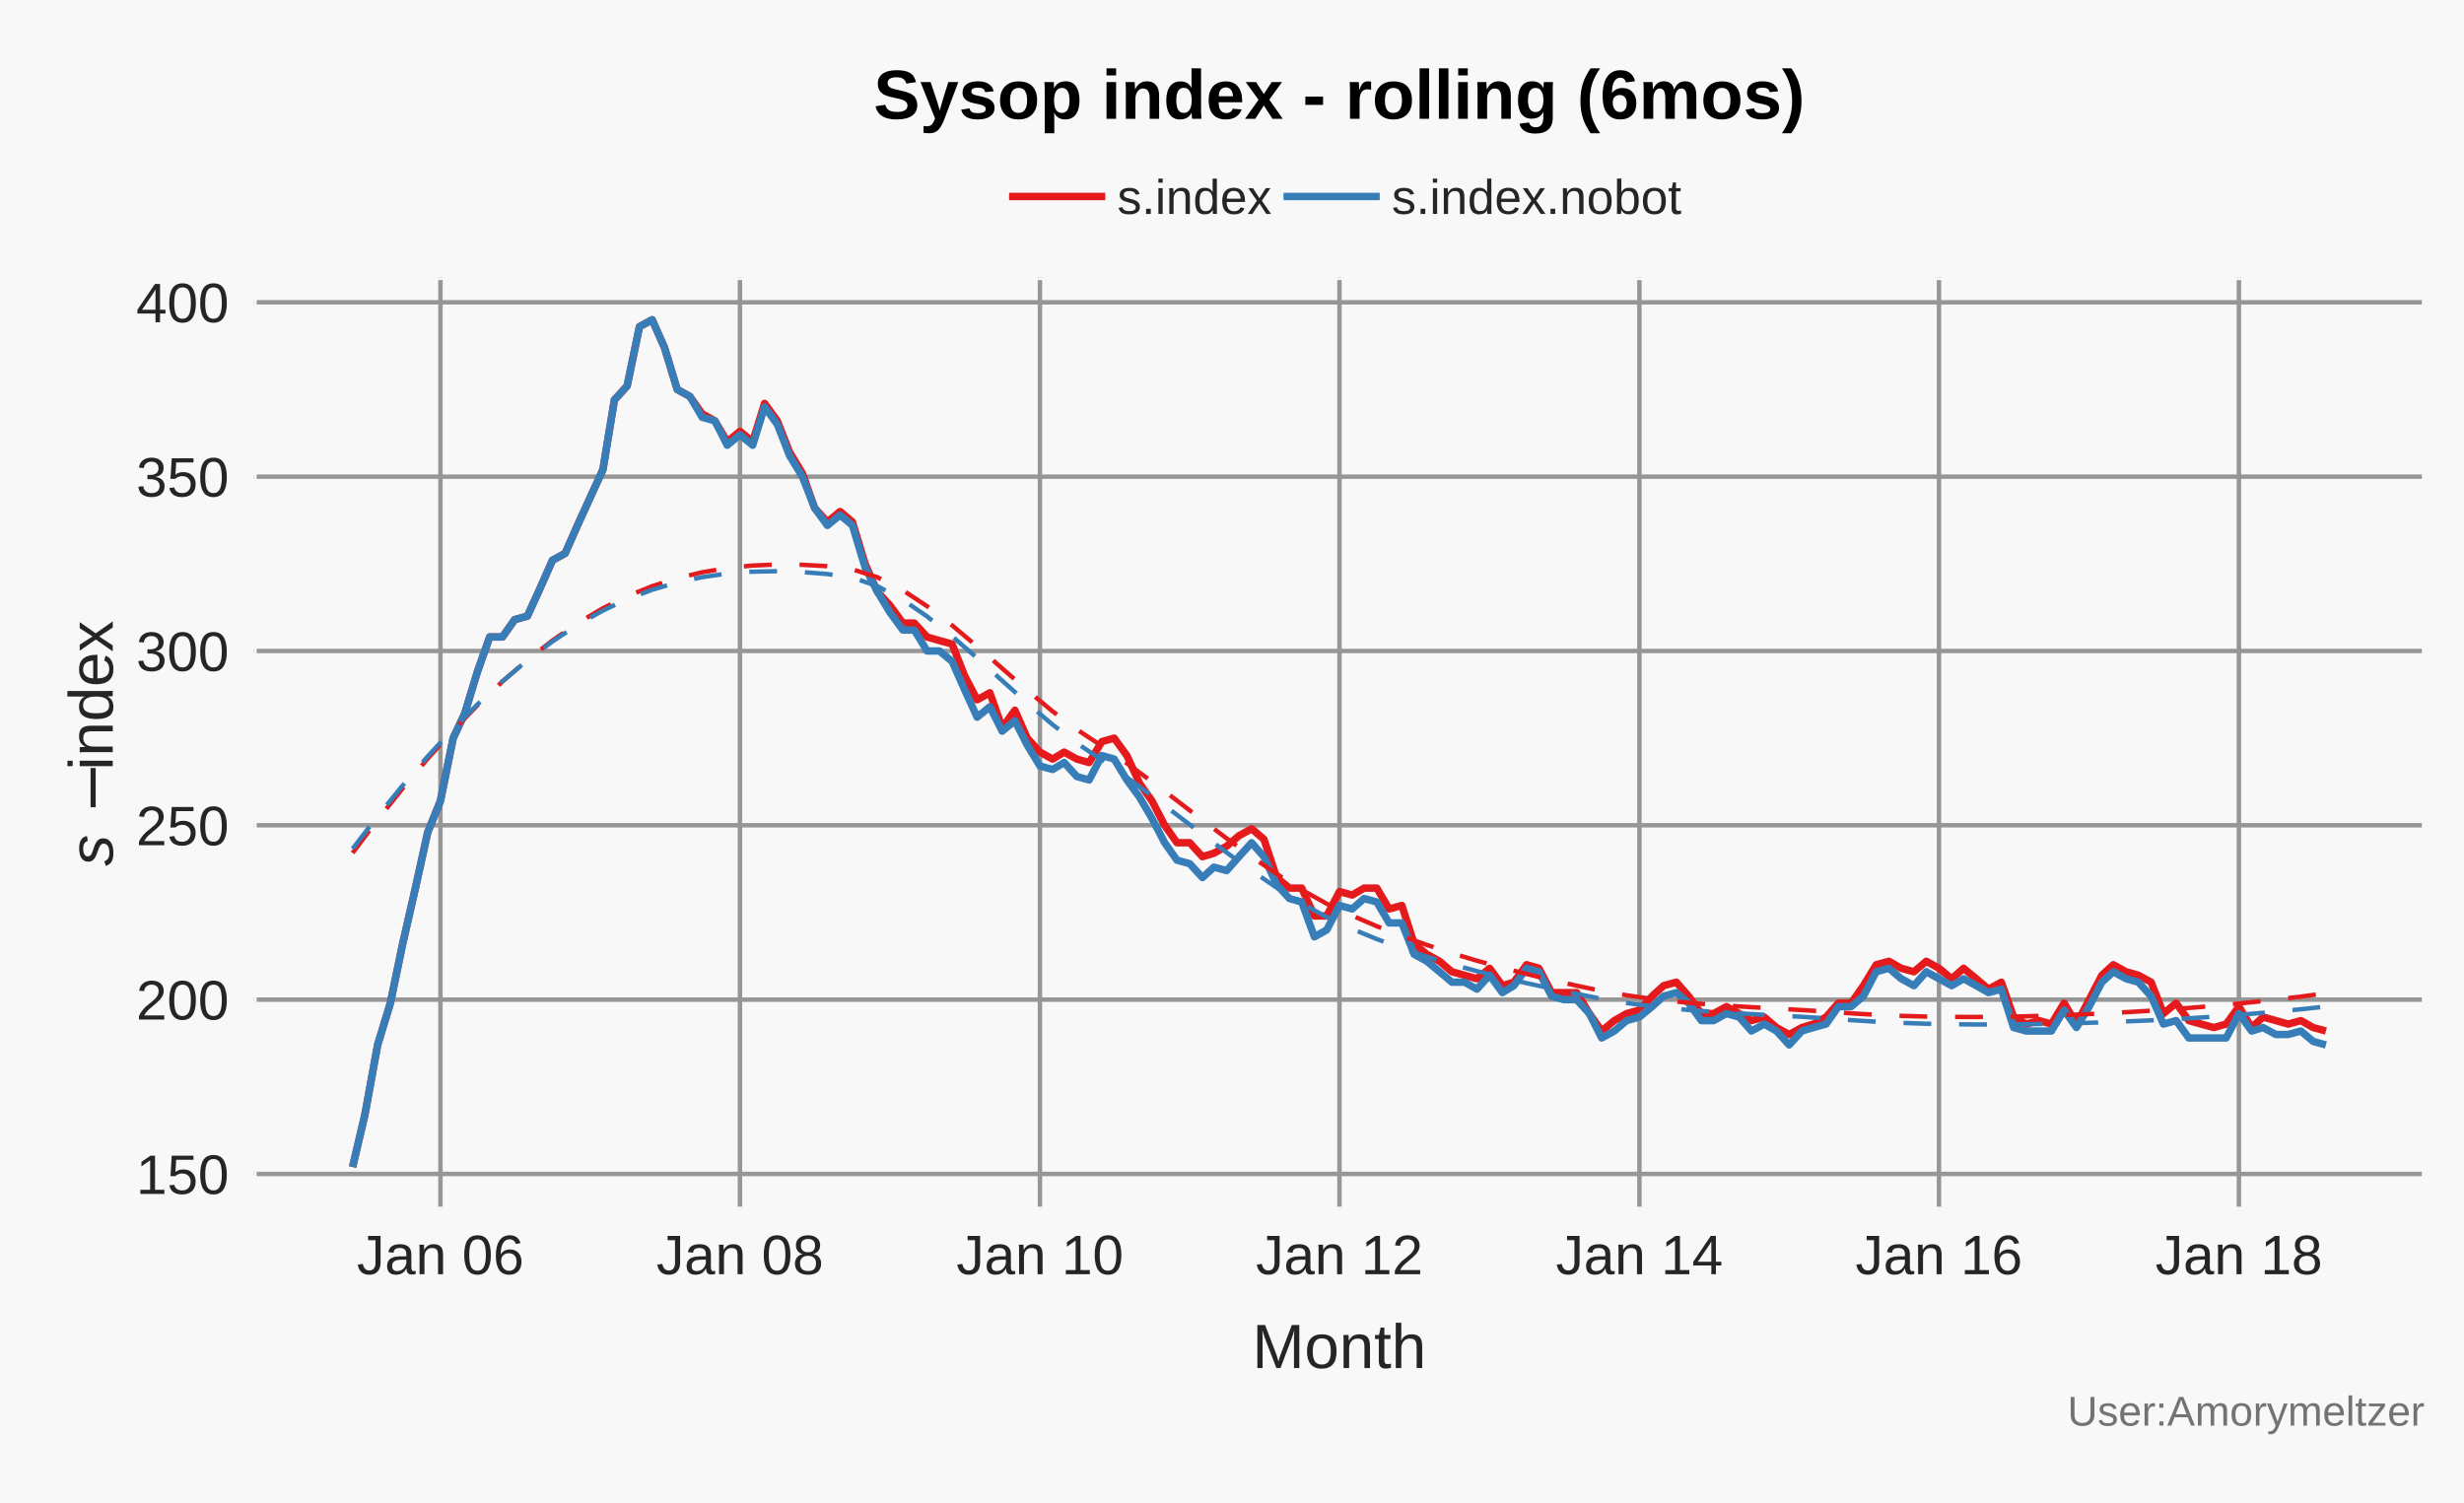
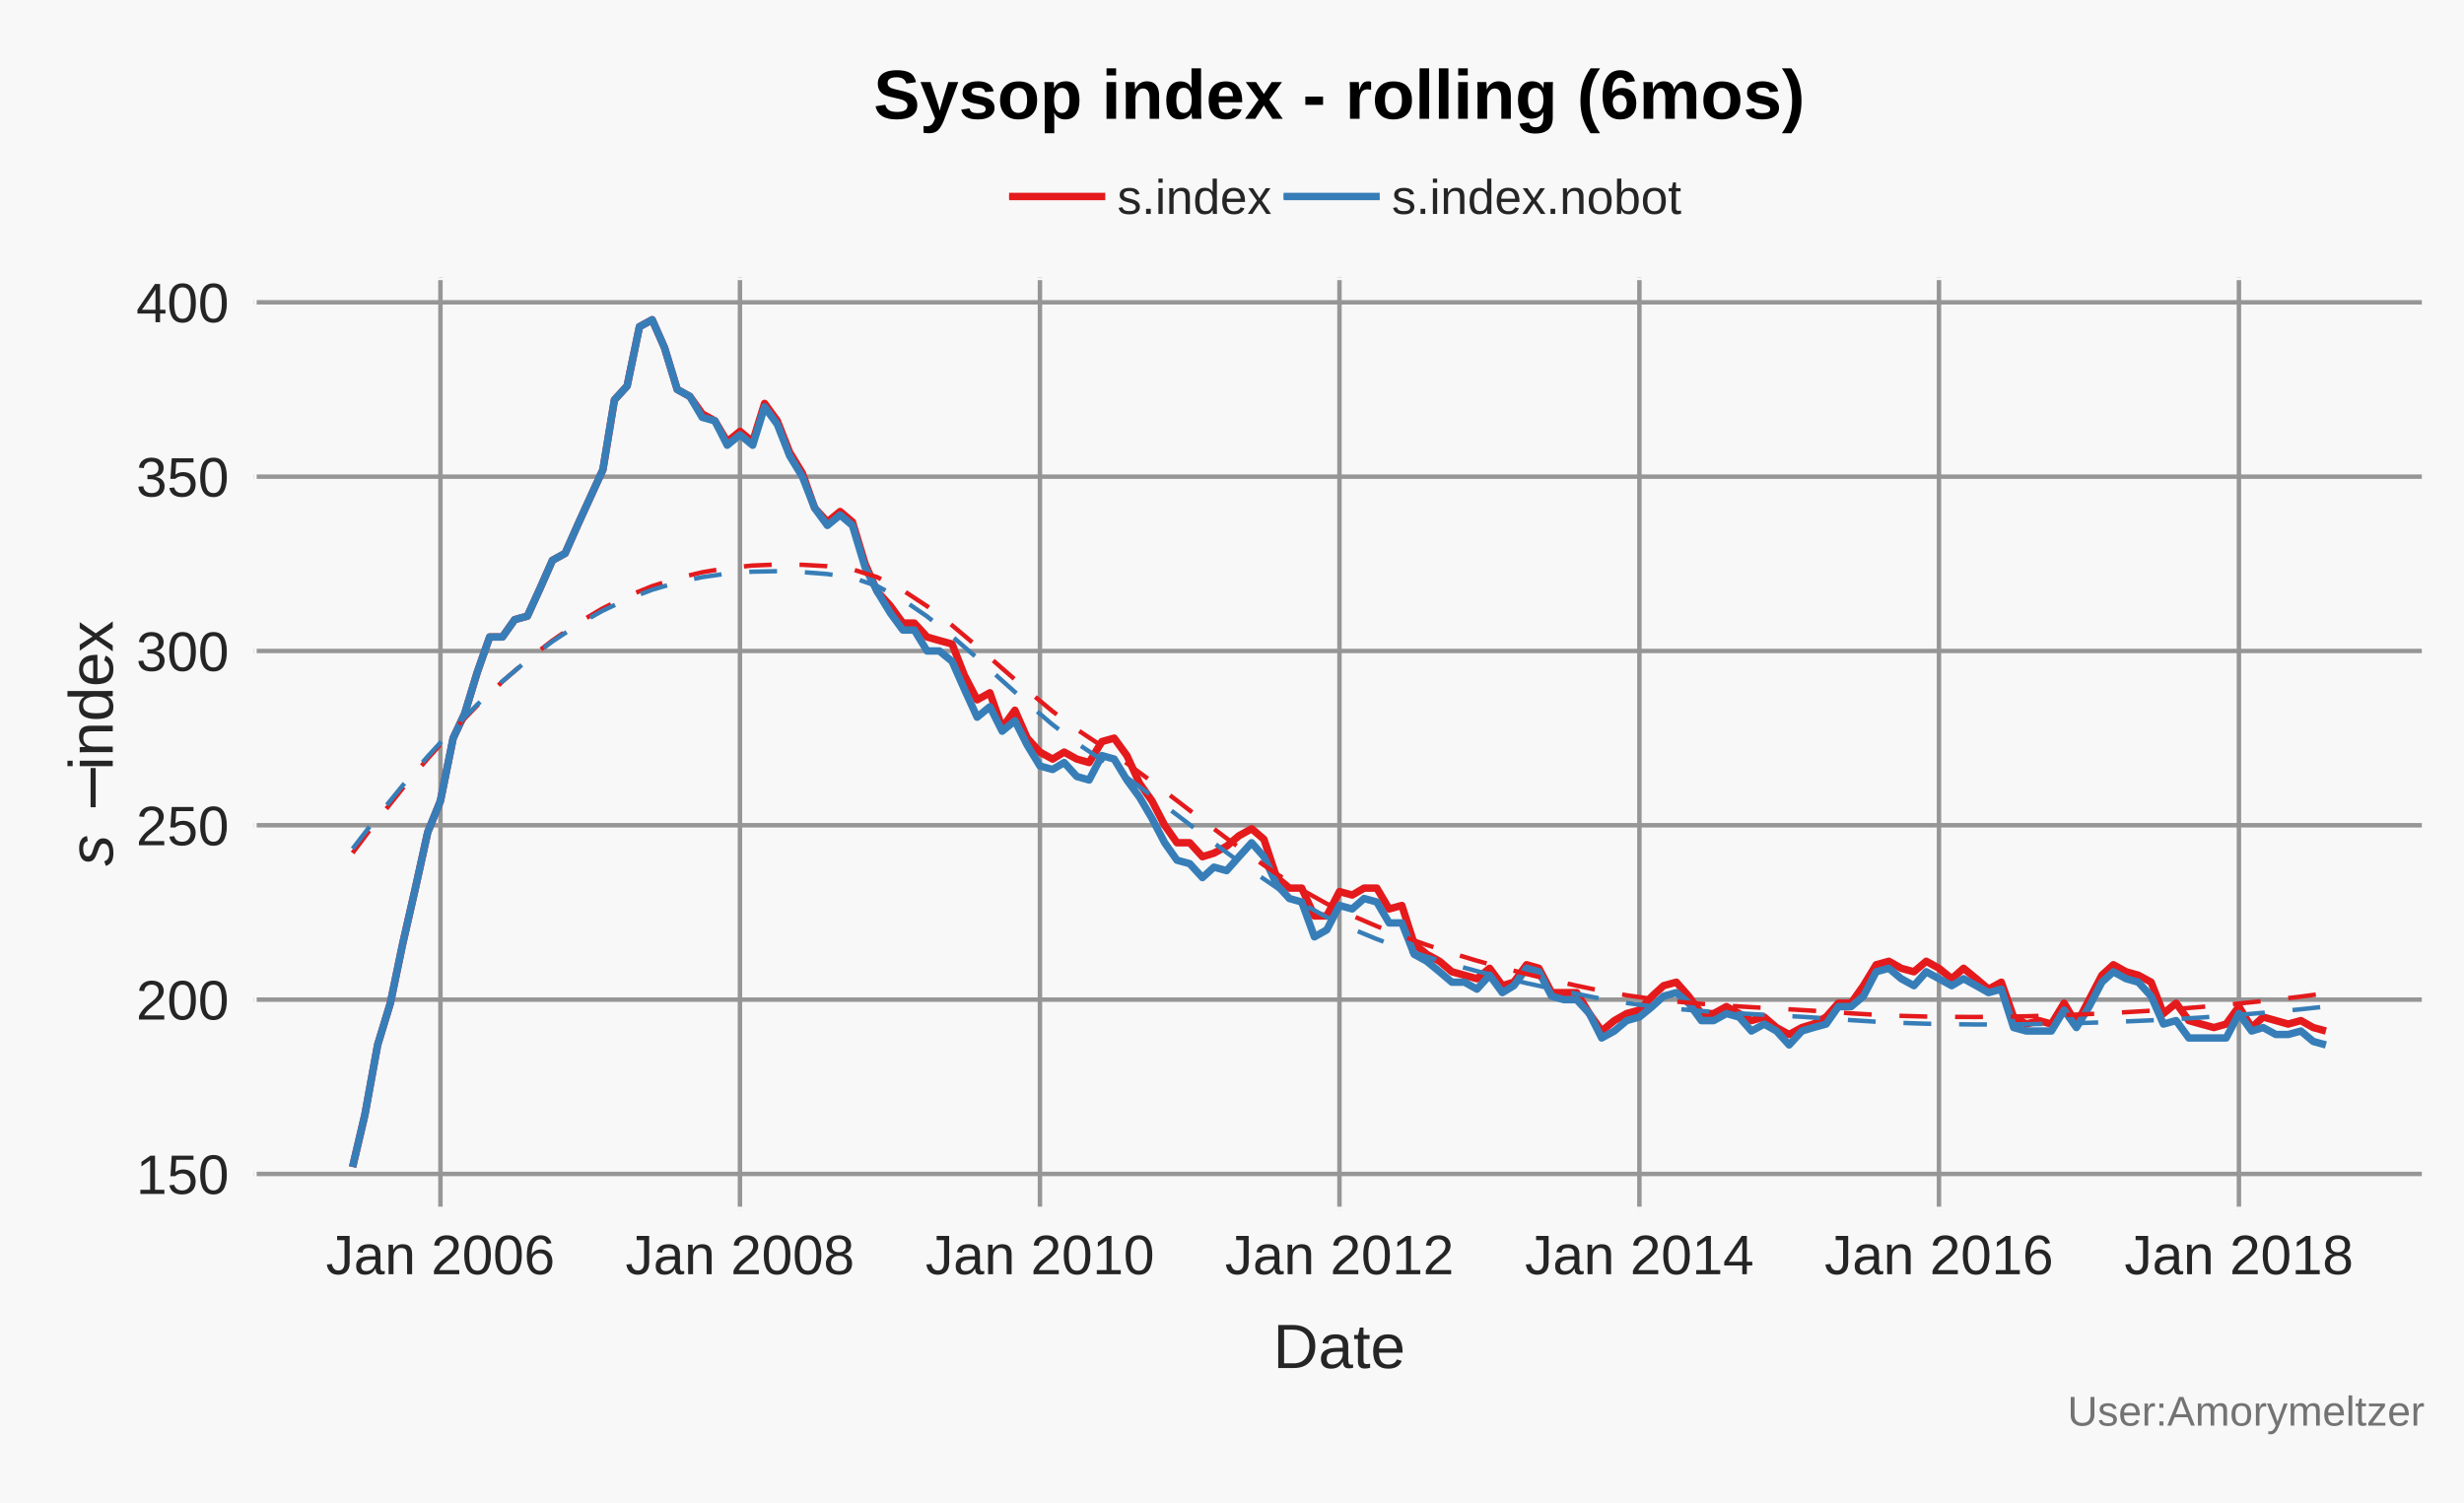
<svg xmlns="http://www.w3.org/2000/svg" viewBox="0 0 354.24 216.00">
  <defs>
    <style type="text/css">
    line, polyline, path, rect, circle {
      fill: none;
      stroke: #000000;
      stroke-linecap: round;
      stroke-linejoin: round;
      stroke-miterlimit: 10.00;
    }
  </style>
  </defs>
  <rect width="100%" height="100%" style="stroke: none; fill: #FFFFFF;" />
  <rect x="0.00" y="0.00" width="354.24" height="216.00" style="stroke-width: 0.78; stroke: #F8F8F8; fill: #F8F8F8;" />
  <defs>
    <clipPath id="cpMzYuNTA4OHwzNDguNTcxfDE3My44Njl8MzkuODc3Ng==">
      <rect x="36.51" y="39.88" width="312.06" height="133.99" />
    </clipPath>
  </defs>
  <rect x="36.51" y="39.88" width="312.06" height="133.99" style="stroke-width: 0.78; stroke: #F8F8F8; fill: #F8F8F8;" clip-path="url(#cpMzYuNTA4OHwzNDguNTcxfDE3My44Njl8MzkuODc3Ng==)" />
  <polyline points="36.51,168.78 348.57,168.78 " style="stroke-width: 0.64; stroke: #969696; stroke-linecap: butt;" clip-path="url(#cpMzYuNTA4OHwzNDguNTcxfDE3My44Njl8MzkuODc3Ng==)" />
  <polyline points="36.51,143.72 348.57,143.72 " style="stroke-width: 0.64; stroke: #969696; stroke-linecap: butt;" clip-path="url(#cpMzYuNTA4OHwzNDguNTcxfDE3My44Njl8MzkuODc3Ng==)" />
  <polyline points="36.51,118.65 348.57,118.65 " style="stroke-width: 0.64; stroke: #969696; stroke-linecap: butt;" clip-path="url(#cpMzYuNTA4OHwzNDguNTcxfDE3My44Njl8MzkuODc3Ng==)" />
  <polyline points="36.51,93.59 348.57,93.59 " style="stroke-width: 0.64; stroke: #969696; stroke-linecap: butt;" clip-path="url(#cpMzYuNTA4OHwzNDguNTcxfDE3My44Njl8MzkuODc3Ng==)" />
  <polyline points="36.51,68.53 348.57,68.53 " style="stroke-width: 0.64; stroke: #969696; stroke-linecap: butt;" clip-path="url(#cpMzYuNTA4OHwzNDguNTcxfDE3My44Njl8MzkuODc3Ng==)" />
  <polyline points="36.51,43.46 348.57,43.46 " style="stroke-width: 0.64; stroke: #969696; stroke-linecap: butt;" clip-path="url(#cpMzYuNTA4OHwzNDguNTcxfDE3My44Njl8MzkuODc3Ng==)" />
  <polyline points="63.32,173.87 63.32,39.88 " style="stroke-width: 0.64; stroke: #969696; stroke-linecap: butt;" clip-path="url(#cpMzYuNTA4OHwzNDguNTcxfDE3My44Njl8MzkuODc3Ng==)" />
  <polyline points="106.38,173.87 106.38,39.88 " style="stroke-width: 0.64; stroke: #969696; stroke-linecap: butt;" clip-path="url(#cpMzYuNTA4OHwzNDguNTcxfDE3My44Njl8MzkuODc3Ng==)" />
  <polyline points="149.51,173.87 149.51,39.88 " style="stroke-width: 0.64; stroke: #969696; stroke-linecap: butt;" clip-path="url(#cpMzYuNTA4OHwzNDguNTcxfDE3My44Njl8MzkuODc3Ng==)" />
  <polyline points="192.57,173.87 192.57,39.88 " style="stroke-width: 0.64; stroke: #969696; stroke-linecap: butt;" clip-path="url(#cpMzYuNTA4OHwzNDguNTcxfDE3My44Njl8MzkuODc3Ng==)" />
  <polyline points="235.69,173.87 235.69,39.88 " style="stroke-width: 0.64; stroke: #969696; stroke-linecap: butt;" clip-path="url(#cpMzYuNTA4OHwzNDguNTcxfDE3My44Njl8MzkuODc3Ng==)" />
  <polyline points="278.76,173.87 278.76,39.88 " style="stroke-width: 0.64; stroke: #969696; stroke-linecap: butt;" clip-path="url(#cpMzYuNTA4OHwzNDguNTcxfDE3My44Njl8MzkuODc3Ng==)" />
  <polyline points="321.88,173.87 321.88,39.88 " style="stroke-width: 0.64; stroke: #969696; stroke-linecap: butt;" clip-path="url(#cpMzYuNTA4OHwzNDguNTcxfDE3My44Njl8MzkuODc3Ng==)" />
  <polyline points="50.69,167.78 52.46,160.26 54.29,150.23 56.12,144.22 57.89,135.70 59.72,127.68 61.49,119.66 63.32,115.14 65.15,106.12 66.80,102.61 68.63,96.60 70.40,91.58 72.23,91.58 74.00,89.08 75.82,88.58 77.65,84.57 79.42,80.56 81.25,79.55 83.02,75.54 84.85,71.53 86.68,67.52 88.33,57.50 90.16,55.49 91.93,46.97 93.76,45.97 95.53,49.98 97.36,55.99 99.18,57.00 100.95,59.50 102.78,60.51 104.55,63.51 106.38,62.01 108.21,63.51 109.92,58.00 111.75,60.51 113.52,65.02 115.35,68.02 117.12,73.04 118.95,75.04 120.78,73.54 122.55,75.04 124.37,81.06 126.14,85.07 127.97,87.07 129.80,89.58 131.45,89.58 133.28,91.58 135.05,92.09 136.88,92.59 138.65,97.10 140.48,100.61 142.31,99.60 144.08,104.62 145.91,102.11 147.68,106.12 149.51,108.13 151.33,109.13 152.99,108.13 154.81,109.13 156.58,109.63 158.41,106.62 160.18,106.12 162.01,108.63 163.84,112.64 165.61,115.14 167.44,118.65 169.21,121.16 171.04,121.16 172.87,123.17 174.52,122.66 176.35,121.66 178.12,120.16 179.94,119.15 181.71,120.66 183.54,126.17 185.37,127.68 187.14,127.68 188.97,131.69 190.74,131.69 192.57,128.18 194.40,128.68 196.11,127.68 197.94,127.68 199.71,130.68 201.54,130.18 203.31,135.70 205.13,137.20 206.96,138.20 208.73,139.71 210.56,140.21 212.33,140.71 214.16,139.21 215.99,141.71 217.64,141.21 219.47,138.70 221.24,139.21 223.07,142.71 224.84,142.71 226.67,142.71 228.50,145.72 230.27,148.23 232.09,146.73 233.86,145.72 235.69,145.22 237.52,143.22 239.17,141.71 241.00,141.21 242.77,143.22 244.60,145.72 246.37,145.72 248.20,144.72 250.03,145.72 251.80,146.73 253.63,146.22 255.40,147.73 257.22,148.73 259.05,147.73 260.71,147.23 262.53,146.22 264.30,144.22 266.13,144.22 267.90,141.71 269.73,138.70 271.56,138.20 273.33,139.21 275.16,139.71 276.93,138.20 278.76,139.21 280.59,140.71 282.30,139.21 284.12,140.71 285.89,142.21 287.72,141.21 289.49,146.22 291.32,147.23 293.15,146.73 294.92,147.23 296.75,144.22 298.52,147.23 300.35,143.72 302.18,140.21 303.83,138.70 305.66,139.71 307.43,140.21 309.26,141.21 311.03,145.72 312.85,144.22 314.68,146.73 316.45,147.23 318.28,147.73 320.05,147.23 321.88,144.72 323.71,147.73 325.36,146.22 327.19,146.73 328.96,147.23 330.79,146.73 332.56,147.73 334.39,148.23 " style="stroke-width: 1.07; stroke: #E41A1C; stroke-linecap: butt;" clip-path="url(#cpMzYuNTA4OHwzNDguNTcxfDE3My44Njl8MzkuODc3Ng==)" />
  <polyline points="50.69,167.78 52.46,160.26 54.29,150.23 56.12,144.22 57.89,135.70 59.72,127.68 61.49,119.66 63.32,115.14 65.15,106.12 66.80,102.61 68.63,96.60 70.40,91.58 72.23,91.58 74.00,89.08 75.82,88.58 77.65,84.57 79.42,80.56 81.25,79.55 83.02,75.54 84.85,71.53 86.68,67.52 88.33,57.50 90.16,55.49 91.93,46.97 93.76,45.97 95.53,49.98 97.36,55.99 99.18,57.00 100.95,60.00 102.78,60.51 104.55,64.01 106.38,62.51 108.21,64.01 109.92,58.50 111.75,61.01 113.52,65.52 115.35,68.53 117.12,73.04 118.95,75.54 120.78,74.04 122.55,75.54 124.37,81.56 126.14,85.07 127.97,88.08 129.80,90.58 131.45,90.58 133.28,93.59 135.05,93.59 136.88,95.09 138.65,99.10 140.48,103.11 142.31,101.61 144.08,105.12 145.91,103.62 147.68,107.12 149.51,110.13 151.33,110.63 152.99,109.63 154.81,111.64 156.58,112.14 158.41,108.63 160.18,109.13 162.01,112.14 163.84,114.64 165.61,117.65 167.44,121.16 169.21,123.67 171.04,124.17 172.87,126.17 174.52,124.67 176.35,125.17 178.12,123.17 179.94,121.16 181.71,123.17 183.54,127.18 185.37,129.18 187.14,129.68 188.97,134.69 190.74,133.69 192.57,130.18 194.40,130.68 196.11,129.18 197.94,129.68 199.71,132.69 201.54,132.69 203.31,137.20 205.13,138.20 206.96,139.71 208.73,141.21 210.56,141.21 212.33,142.21 214.16,140.21 215.99,142.71 217.64,141.71 219.47,139.21 221.24,139.71 223.07,143.22 224.84,143.72 226.67,143.72 228.50,145.72 230.27,149.23 232.09,148.23 233.86,146.73 235.69,146.22 237.52,144.72 239.17,143.22 241.00,142.71 242.77,144.22 244.60,146.73 246.37,146.73 248.20,145.72 250.03,146.22 251.80,148.23 253.63,147.23 255.40,148.23 257.22,150.23 259.05,148.23 260.71,147.73 262.53,147.23 264.30,144.72 266.13,144.72 267.90,143.22 269.73,139.71 271.56,139.21 273.33,140.71 275.16,141.71 276.93,139.71 278.76,140.71 280.59,141.71 282.30,140.71 284.12,141.71 285.89,142.71 287.72,142.21 289.49,147.73 291.32,148.23 293.15,148.23 294.92,148.23 296.75,145.22 298.52,147.73 300.35,144.72 302.18,141.21 303.83,139.71 305.66,140.71 307.43,141.21 309.26,143.22 311.03,147.23 312.85,146.73 314.68,149.23 316.45,149.23 318.28,149.23 320.05,149.23 321.88,145.72 323.71,148.23 325.36,147.73 327.19,148.73 328.96,148.73 330.79,148.23 332.56,149.73 334.39,150.23 " style="stroke-width: 1.07; stroke: #377EB8; stroke-linecap: butt;" clip-path="url(#cpMzYuNTA4OHwzNDguNTcxfDE3My44Njl8MzkuODc3Ng==)" />
  <polyline points="50.69,122.63 54.28,117.86 57.88,113.35 61.47,109.09 65.06,105.10 68.65,101.39 72.24,97.98 75.83,94.87 79.42,92.08 83.01,89.61 86.60,87.49 90.19,85.71 93.79,84.26 97.38,83.13 100.97,82.27 104.56,81.67 108.15,81.31 111.74,81.16 115.33,81.20 118.92,81.40 122.51,81.84 126.11,82.98 129.70,84.80 133.29,87.16 136.88,89.91 140.47,92.93 144.06,96.08 147.65,99.21 151.24,102.20 154.83,104.89 158.42,107.26 162.02,109.75 165.61,112.38 169.20,115.10 172.79,117.85 176.38,120.56 179.97,123.19 183.56,125.66 187.15,127.93 190.74,129.93 194.34,131.62 197.93,133.16 201.52,134.56 205.11,135.85 208.70,137.03 212.29,138.11 215.88,139.11 219.47,140.03 223.06,140.90 226.65,141.71 230.25,142.46 233.84,143.09 237.43,143.60 241.02,144.00 244.61,144.32 248.20,144.58 251.79,144.80 255.38,145.00 258.97,145.21 262.57,145.43 266.16,145.69 269.75,145.90 273.34,146.05 276.93,146.15 280.52,146.20 284.11,146.21 287.70,146.18 291.29,146.11 294.88,146.00 298.48,145.87 302.07,145.71 305.66,145.52 309.25,145.31 312.84,145.06 316.43,144.77 320.02,144.46 323.61,144.10 327.20,143.71 330.80,143.28 334.39,142.80 " style="stroke-width: 0.64; stroke: #E41A1C; stroke-dasharray: 4.00,4.00; stroke-linecap: butt;" clip-path="url(#cpMzYuNTA4OHwzNDguNTcxfDE3My44Njl8MzkuODc3Ng==)" />
  <polyline points="50.69,122.03 54.28,117.36 57.88,112.94 61.47,108.77 65.06,104.88 68.65,101.26 72.24,97.94 75.83,94.92 79.42,92.22 83.01,89.85 86.60,87.82 90.19,86.13 93.79,84.78 97.38,83.73 100.97,82.97 104.56,82.46 108.15,82.19 111.74,82.12 115.33,82.25 118.92,82.53 122.51,83.03 126.11,84.26 129.70,86.17 133.29,88.63 136.88,91.48 140.47,94.60 144.06,97.84 147.65,101.05 151.24,104.11 154.83,106.86 158.42,109.27 162.02,111.78 165.61,114.43 169.20,117.15 172.79,119.89 176.38,122.59 179.97,125.19 183.56,127.64 187.15,129.88 190.74,131.86 194.34,133.53 197.93,135.01 201.52,136.34 205.11,137.54 208.70,138.63 212.29,139.61 215.88,140.51 219.47,141.35 223.06,142.13 226.65,142.88 230.25,143.60 233.84,144.20 237.43,144.67 241.02,145.05 244.61,145.35 248.20,145.59 251.79,145.79 255.38,145.99 258.97,146.18 262.57,146.41 266.16,146.67 269.75,146.89 273.34,147.06 276.93,147.18 280.52,147.25 284.11,147.29 287.70,147.29 291.29,147.25 294.88,147.19 298.48,147.10 302.07,146.99 305.66,146.85 309.25,146.69 312.84,146.51 316.43,146.29 320.02,146.04 323.61,145.76 327.20,145.45 330.80,145.10 334.39,144.71 " style="stroke-width: 0.64; stroke: #377EB8; stroke-dasharray: 4.00,4.00; stroke-linecap: butt;" clip-path="url(#cpMzYuNTA4OHwzNDguNTcxfDE3My44Njl8MzkuODc3Ng==)" />
  <rect x="36.51" y="39.88" width="312.06" height="133.99" style="stroke-width: 0.78; stroke: #F8F8F8;" clip-path="url(#cpMzYuNTA4OHwzNDguNTcxfDE3My44Njl8MzkuODc3Ng==)" />
  <defs>
    <clipPath id="cpMHwzNTQuMjR8MjE2fDA=">
      <rect x="0.00" y="0.00" width="354.24" height="216.00" />
    </clipPath>
  </defs>
  <g clip-path="url(#cpMHwzNTQuMjR8MjE2fDA=)">
    <text x="19.57" y="171.65" style="font-size: 8.00px; fill: #252525; font-family: Arial;" textLength="13.35px" lengthAdjust="spacingAndGlyphs">150</text>
  </g>
  <g clip-path="url(#cpMHwzNTQuMjR8MjE2fDA=)">
    <text x="19.57" y="146.58" style="font-size: 8.00px; fill: #252525; font-family: Arial;" textLength="13.35px" lengthAdjust="spacingAndGlyphs">200</text>
  </g>
  <g clip-path="url(#cpMHwzNTQuMjR8MjE2fDA=)">
    <text x="19.57" y="121.52" style="font-size: 8.00px; fill: #252525; font-family: Arial;" textLength="13.35px" lengthAdjust="spacingAndGlyphs">250</text>
  </g>
  <g clip-path="url(#cpMHwzNTQuMjR8MjE2fDA=)">
    <text x="19.57" y="96.46" style="font-size: 8.00px; fill: #252525; font-family: Arial;" textLength="13.35px" lengthAdjust="spacingAndGlyphs">300</text>
  </g>
  <g clip-path="url(#cpMHwzNTQuMjR8MjE2fDA=)">
    <text x="19.57" y="71.39" style="font-size: 8.00px; fill: #252525; font-family: Arial;" textLength="13.35px" lengthAdjust="spacingAndGlyphs">350</text>
  </g>
  <g clip-path="url(#cpMHwzNTQuMjR8MjE2fDA=)">
    <text x="19.57" y="46.33" style="font-size: 8.00px; fill: #252525; font-family: Arial;" textLength="13.35px" lengthAdjust="spacingAndGlyphs">400</text>
  </g>
  <g clip-path="url(#cpMHwzNTQuMjR8MjE2fDA=)">
-     <text x="51.31" y="183.19" style="font-size: 8.00px; fill: #252525; font-family: Arial;" textLength="24.02px" lengthAdjust="spacingAndGlyphs">Jan 06</text>
+     <text x="46.86" y="183.19" style="font-size: 8.00px; fill: #252525; font-family: Arial;" textLength="32.92px" lengthAdjust="spacingAndGlyphs">Jan 2006</text>
  </g>
  <g clip-path="url(#cpMHwzNTQuMjR8MjE2fDA=)">
-     <text x="94.37" y="183.19" style="font-size: 8.00px; fill: #252525; font-family: Arial;" textLength="24.02px" lengthAdjust="spacingAndGlyphs">Jan 08</text>
+     <text x="89.92" y="183.19" style="font-size: 8.00px; fill: #252525; font-family: Arial;" textLength="32.92px" lengthAdjust="spacingAndGlyphs">Jan 2008</text>
  </g>
  <g clip-path="url(#cpMHwzNTQuMjR8MjE2fDA=)">
-     <text x="137.50" y="183.19" style="font-size: 8.00px; fill: #252525; font-family: Arial;" textLength="24.02px" lengthAdjust="spacingAndGlyphs">Jan 10</text>
+     <text x="133.05" y="183.19" style="font-size: 8.00px; fill: #252525; font-family: Arial;" textLength="32.92px" lengthAdjust="spacingAndGlyphs">Jan 2010</text>
  </g>
  <g clip-path="url(#cpMHwzNTQuMjR8MjE2fDA=)">
-     <text x="180.56" y="183.19" style="font-size: 8.00px; fill: #252525; font-family: Arial;" textLength="24.02px" lengthAdjust="spacingAndGlyphs">Jan 12</text>
+     <text x="176.11" y="183.19" style="font-size: 8.00px; fill: #252525; font-family: Arial;" textLength="32.92px" lengthAdjust="spacingAndGlyphs">Jan 2012</text>
  </g>
  <g clip-path="url(#cpMHwzNTQuMjR8MjE2fDA=)">
-     <text x="223.68" y="183.19" style="font-size: 8.00px; fill: #252525; font-family: Arial;" textLength="24.02px" lengthAdjust="spacingAndGlyphs">Jan 14</text>
+     <text x="219.23" y="183.19" style="font-size: 8.00px; fill: #252525; font-family: Arial;" textLength="32.92px" lengthAdjust="spacingAndGlyphs">Jan 2014</text>
  </g>
  <g clip-path="url(#cpMHwzNTQuMjR8MjE2fDA=)">
-     <text x="266.75" y="183.19" style="font-size: 8.00px; fill: #252525; font-family: Arial;" textLength="24.02px" lengthAdjust="spacingAndGlyphs">Jan 16</text>
+     <text x="262.30" y="183.19" style="font-size: 8.00px; fill: #252525; font-family: Arial;" textLength="32.92px" lengthAdjust="spacingAndGlyphs">Jan 2016</text>
  </g>
  <g clip-path="url(#cpMHwzNTQuMjR8MjE2fDA=)">
-     <text x="309.87" y="183.19" style="font-size: 8.00px; fill: #252525; font-family: Arial;" textLength="24.02px" lengthAdjust="spacingAndGlyphs">Jan 18</text>
+     <text x="305.42" y="183.19" style="font-size: 8.00px; fill: #252525; font-family: Arial;" textLength="32.92px" lengthAdjust="spacingAndGlyphs">Jan 2018</text>
  </g>
  <g clip-path="url(#cpMHwzNTQuMjR8MjE2fDA=)">
-     <text x="180.03" y="196.68" style="font-size: 9.00px; fill: #252525; font-family: Arial;" textLength="25.01px" lengthAdjust="spacingAndGlyphs">Month</text>
+     <text x="183.03" y="196.68" style="font-size: 9.00px; fill: #252525; font-family: Arial;" textLength="19.01px" lengthAdjust="spacingAndGlyphs">Date</text>
  </g>
  <g clip-path="url(#cpMHwzNTQuMjR8MjE2fDA=)">
    <text transform="translate(16.21,124.51) rotate(-90)" style="font-size: 9.00px; font-style: italic; fill: #252525; font-family: Arial;" textLength="4.50px" lengthAdjust="spacingAndGlyphs">s</text>
  </g>
  <g clip-path="url(#cpMHwzNTQuMjR8MjE2fDA=)">
    <text transform="translate(16.21,120.01) rotate(-90)" style="font-size: 9.00px; fill: #252525; font-family: Symbol;" textLength="3.00px" lengthAdjust="spacingAndGlyphs"> </text>
  </g>
  <g clip-path="url(#cpMHwzNTQuMjR8MjE2fDA=)">
    <text transform="translate(16.21,117.01) rotate(-90)" style="font-size: 9.00px; fill: #252525; font-family: Symbol;" textLength="5.00px" lengthAdjust="spacingAndGlyphs">−</text>
  </g>
  <g clip-path="url(#cpMHwzNTQuMjR8MjE2fDA=)">
    <text transform="translate(16.21,110.76) rotate(-90)" style="font-size: 9.00px; fill: #252525; font-family: Arial;" textLength="2.00px" lengthAdjust="spacingAndGlyphs">i</text>
  </g>
  <g clip-path="url(#cpMHwzNTQuMjR8MjE2fDA=)">
    <text transform="translate(16.21,108.76) rotate(-90)" style="font-size: 9.00px; fill: #252525; font-family: Arial;" textLength="5.01px" lengthAdjust="spacingAndGlyphs">n</text>
  </g>
  <g clip-path="url(#cpMHwzNTQuMjR8MjE2fDA=)">
    <text transform="translate(16.21,103.75) rotate(-90)" style="font-size: 9.00px; fill: #252525; font-family: Arial;" textLength="5.01px" lengthAdjust="spacingAndGlyphs">d</text>
  </g>
  <g clip-path="url(#cpMHwzNTQuMjR8MjE2fDA=)">
    <text transform="translate(16.21,98.75) rotate(-90)" style="font-size: 9.00px; fill: #252525; font-family: Arial;" textLength="5.01px" lengthAdjust="spacingAndGlyphs">e</text>
  </g>
  <g clip-path="url(#cpMHwzNTQuMjR8MjE2fDA=)">
    <text transform="translate(16.21,93.74) rotate(-90)" style="font-size: 9.00px; fill: #252525; font-family: Arial;" textLength="4.50px" lengthAdjust="spacingAndGlyphs">x</text>
  </g>
  <rect x="143.35" y="24.59" width="98.38" height="7.32" style="stroke-width: 0.78; stroke: none; fill: #F8F8F8;" clip-path="url(#cpMHwzNTQuMjR8MjE2fDA=)" />
  <rect x="143.35" y="19.61" width="17.28" height="17.28" style="stroke-width: 0.78; stroke: none; fill: #F8F8F8;" clip-path="url(#cpMHwzNTQuMjR8MjE2fDA=)" />
  <line x1="145.08" y1="28.25" x2="158.90" y2="28.25" style="stroke-width: 1.07; stroke: #E41A1C; stroke-linecap: butt;" clip-path="url(#cpMHwzNTQuMjR8MjE2fDA=)" />
  <line x1="145.08" y1="28.25" x2="158.90" y2="28.25" style="stroke-width: 0.64; stroke: #E41A1C; stroke-dasharray: 4.00,4.00; stroke-linecap: butt;" clip-path="url(#cpMHwzNTQuMjR8MjE2fDA=)" />
  <rect x="182.81" y="19.61" width="17.28" height="17.28" style="stroke-width: 0.78; stroke: none; fill: #F8F8F8;" clip-path="url(#cpMHwzNTQuMjR8MjE2fDA=)" />
  <line x1="184.54" y1="28.25" x2="198.36" y2="28.25" style="stroke-width: 1.07; stroke: #377EB8; stroke-linecap: butt;" clip-path="url(#cpMHwzNTQuMjR8MjE2fDA=)" />
  <line x1="184.54" y1="28.25" x2="198.36" y2="28.25" style="stroke-width: 0.64; stroke: #377EB8; stroke-dasharray: 4.00,4.00; stroke-linecap: butt;" clip-path="url(#cpMHwzNTQuMjR8MjE2fDA=)" />
  <g clip-path="url(#cpMHwzNTQuMjR8MjE2fDA=)">
    <text x="160.63" y="30.76" style="font-size: 7.00px; fill: #252525; font-family: Arial;" textLength="22.18px" lengthAdjust="spacingAndGlyphs">s.index</text>
  </g>
  <g clip-path="url(#cpMHwzNTQuMjR8MjE2fDA=)">
    <text x="200.09" y="30.76" style="font-size: 7.00px; fill: #252525; font-family: Arial;" textLength="41.64px" lengthAdjust="spacingAndGlyphs">s.index.nobot</text>
  </g>
  <g clip-path="url(#cpMHwzNTQuMjR8MjE2fDA=)">
    <text x="125.59" y="17.08" style="font-size: 10.00px; font-weight: bold; font-family: Arial;" textLength="133.91px" lengthAdjust="spacingAndGlyphs">Sysop index - rolling (6mos)</text>
  </g>
  <g clip-path="url(#cpMHwzNTQuMjR8MjE2fDA=)">
    <text x="297.23" y="204.96" style="font-size: 6.00px; fill: #737373; font-family: Arial;" textLength="51.34px" lengthAdjust="spacingAndGlyphs">User:Amorymeltzer</text>
  </g>
</svg>
